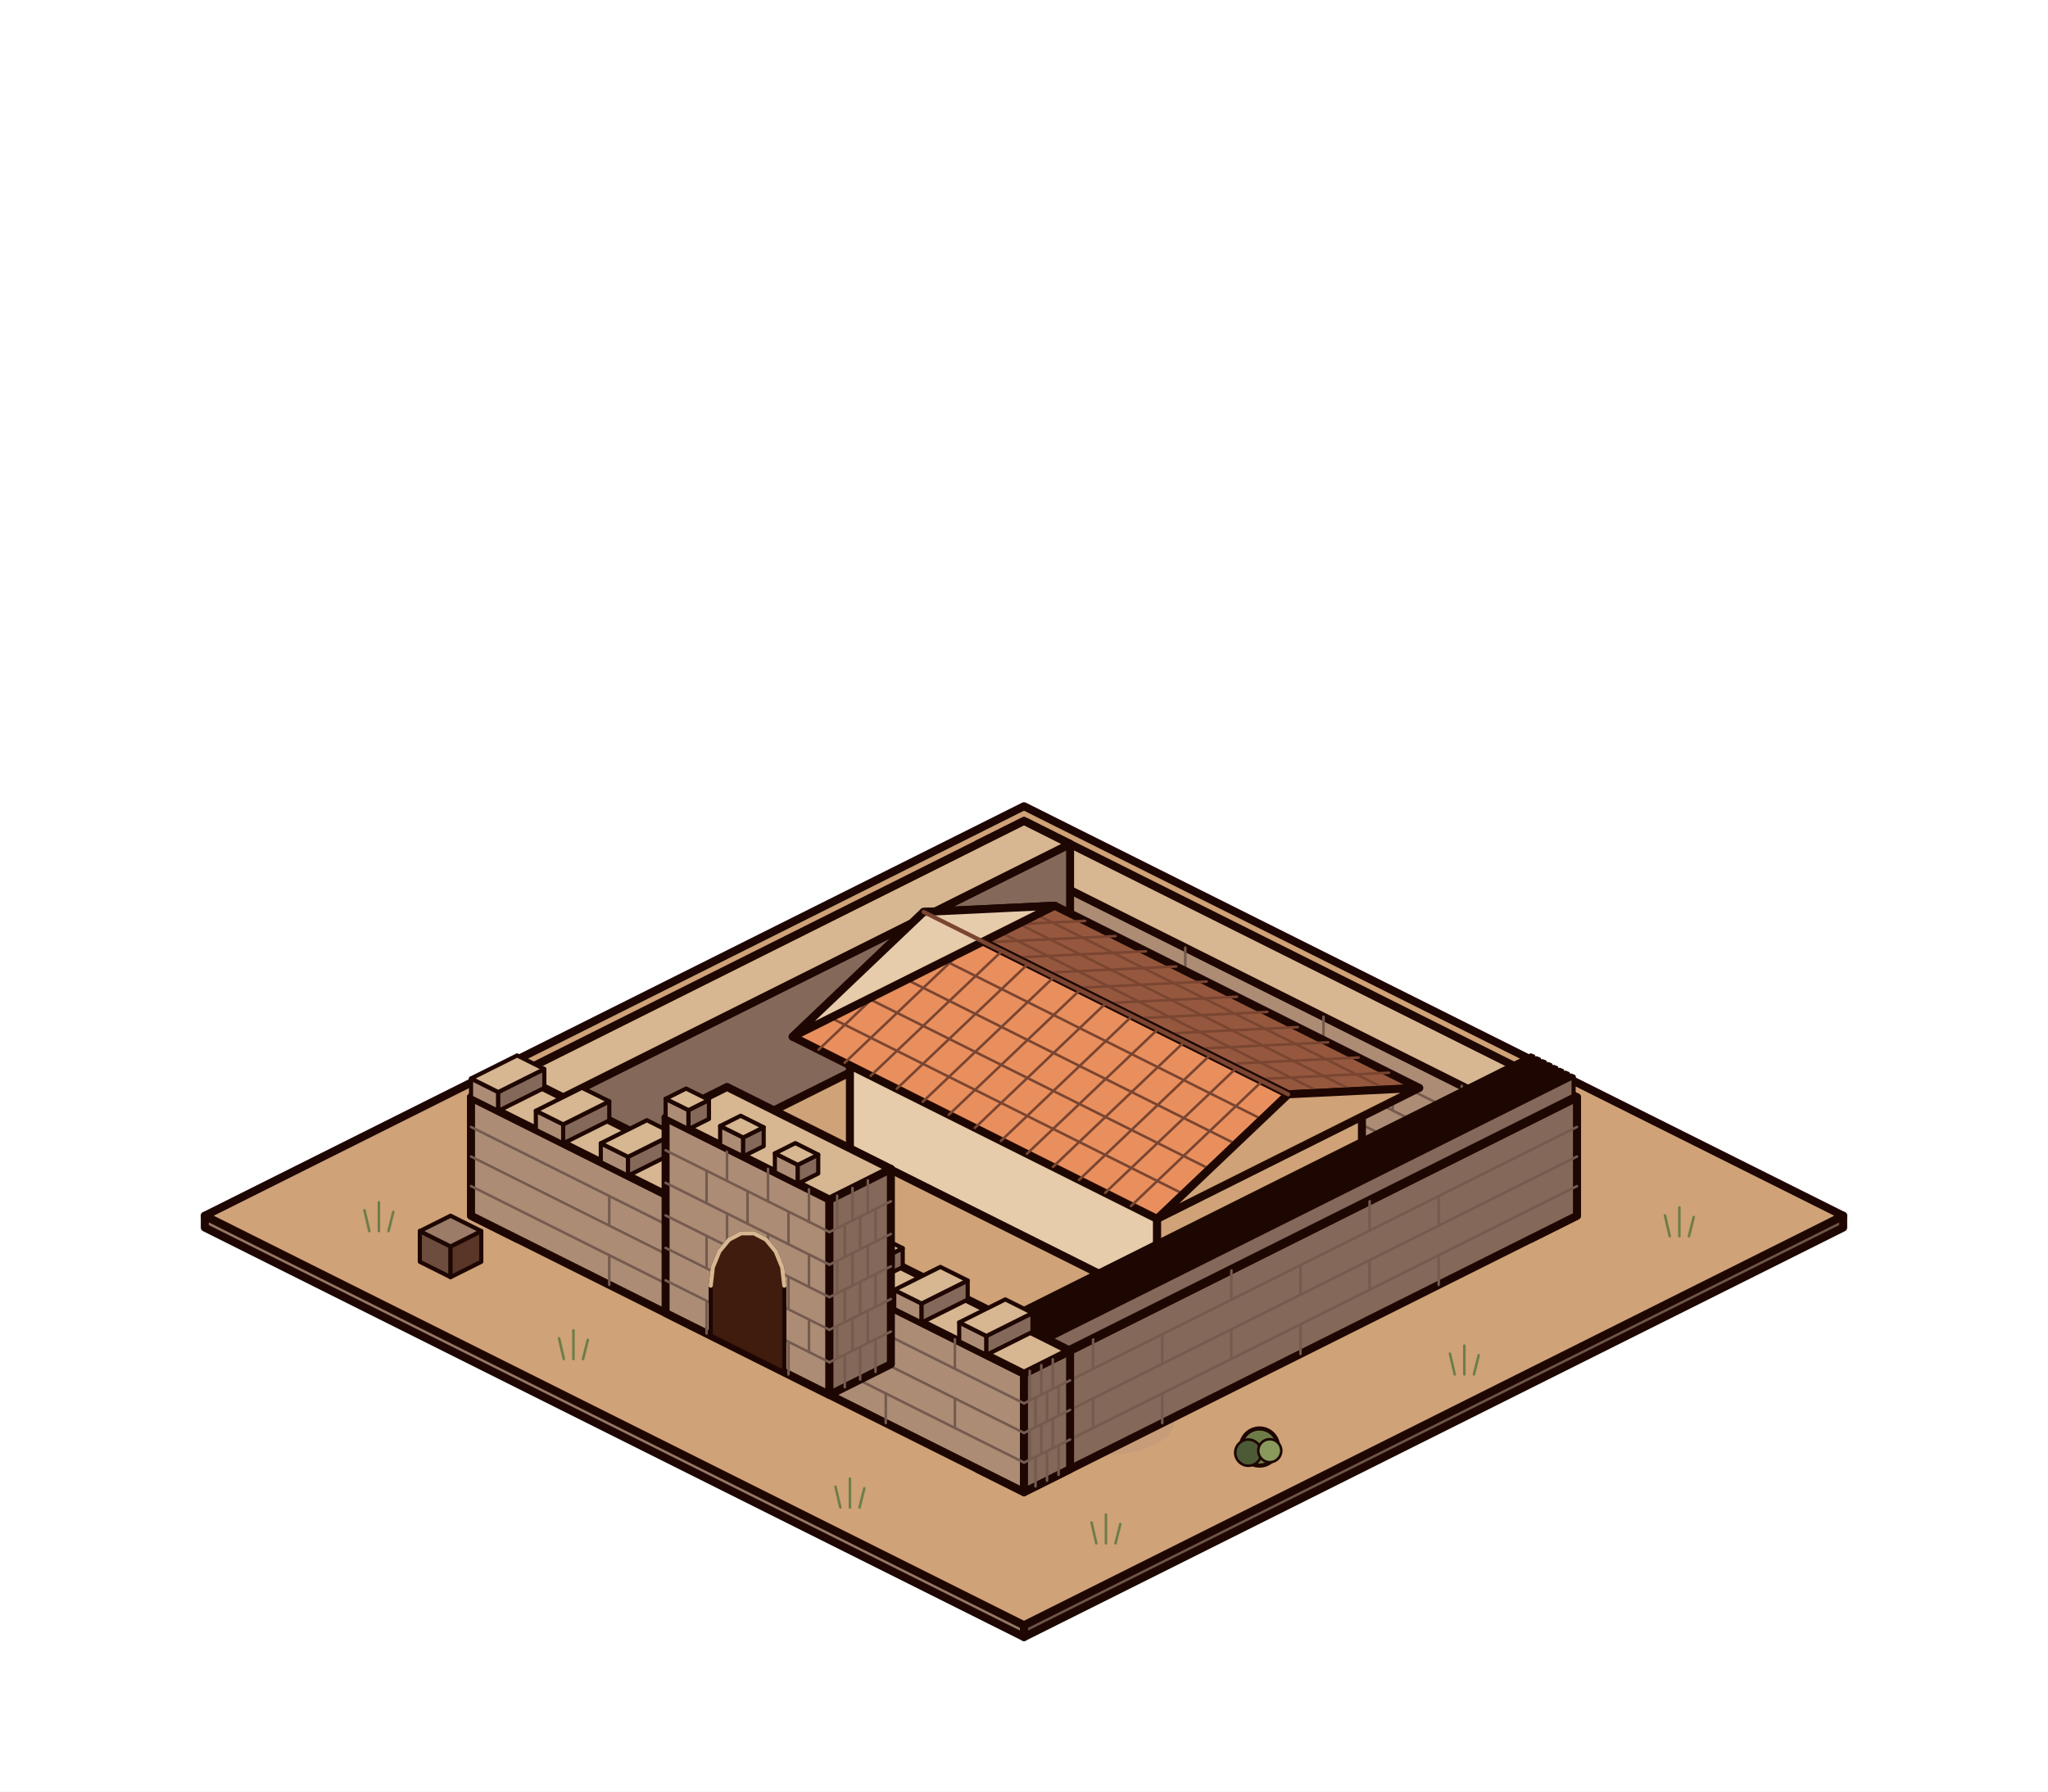
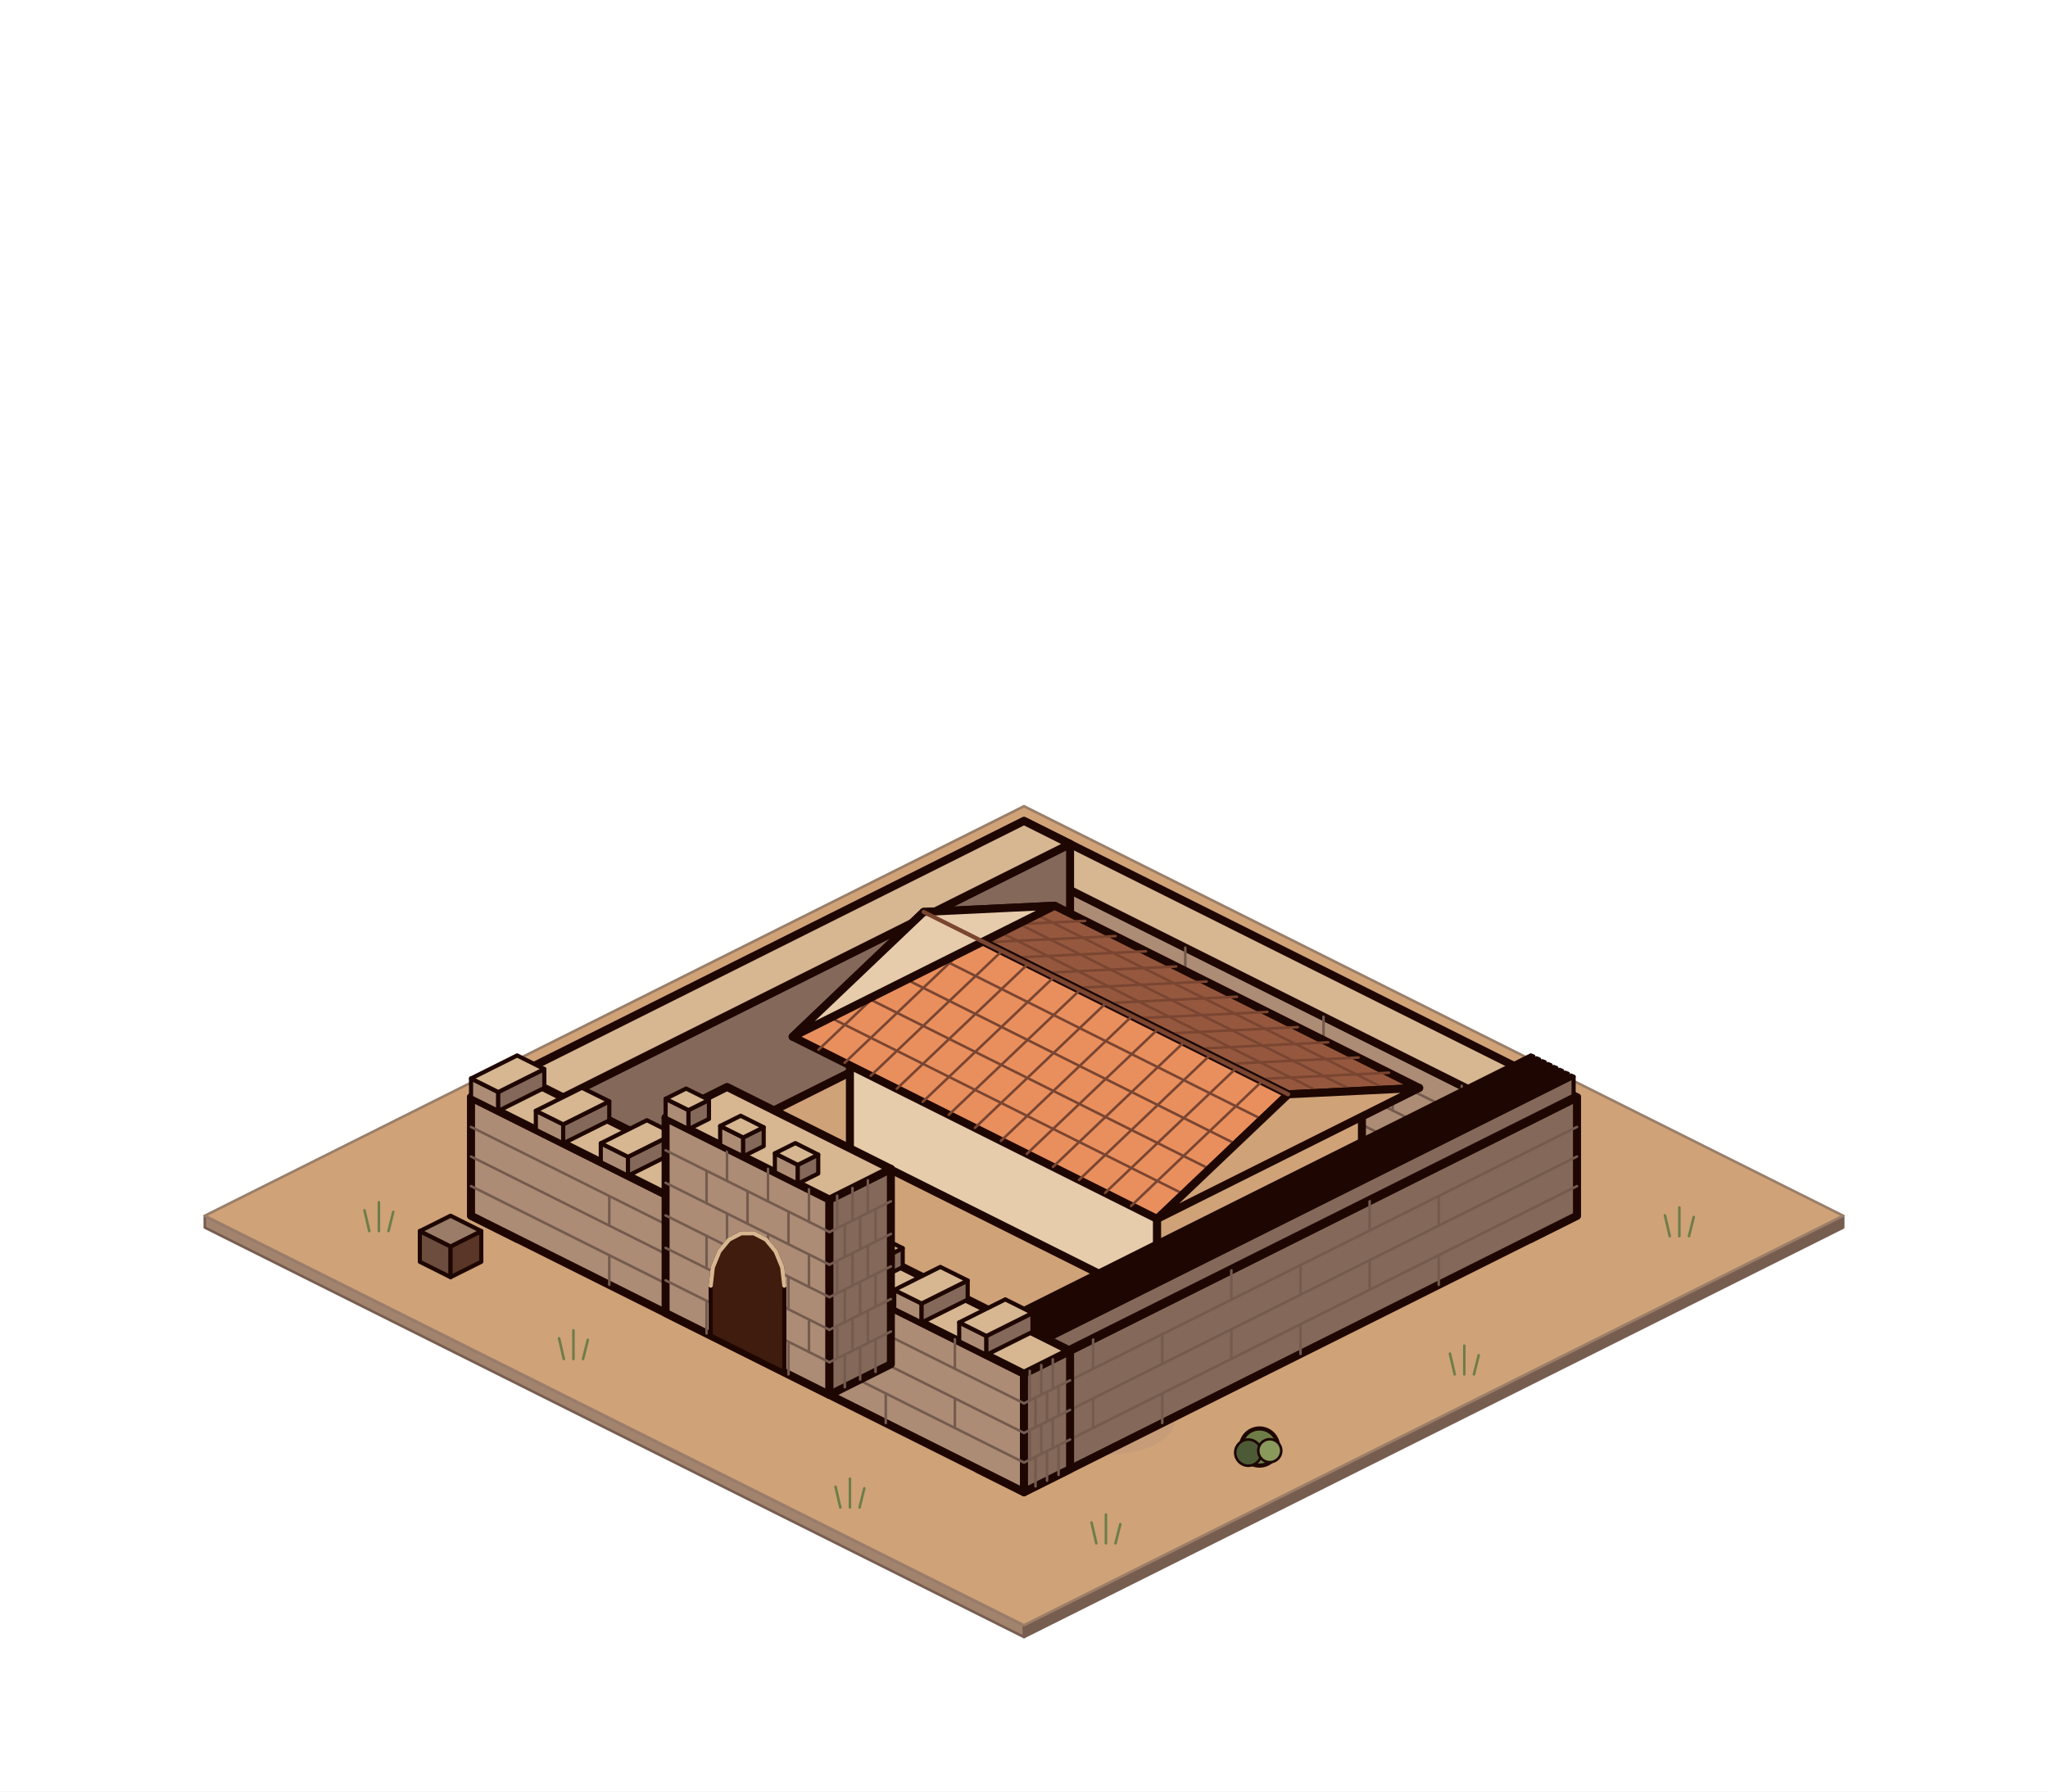
<svg xmlns="http://www.w3.org/2000/svg" viewBox="-640 -760 1280 1120" width="1280" height="1120">
  <rect x="-640" y="-760" width="1280" height="1120" fill="#ffffff" />
-   <polygon points="-512.0,0.0 0.0,256.0 0.0,263.4 -512.0,7.4" fill="#947864" stroke="#1e0702" stroke-width="5.0" stroke-linejoin="round" />
-   <polygon points="0.0,256.0 512.0,0.0 512.0,7.4 0.0,263.4" fill="#6c5548" stroke="#1e0702" stroke-width="5.0" stroke-linejoin="round" />
-   <polygon points="0.0,-256.0 512.0,0.0 0.0,256.0 -512.0,0.0" fill="#cfa278" stroke="#1e0702" stroke-width="5.0" stroke-linejoin="round" />
+   <polygon points="-512.0,0.0 0.0,256.0 0.0,263.4 -512.0,7.4" fill="#a2836d" stroke="#765d50" stroke-width="1.6" stroke-linejoin="round" />
+   <polygon points="0.0,256.0 512.0,0.0 512.0,7.4 0.0,263.4" fill="#765d50" stroke="#765d50" stroke-width="1.6" stroke-linejoin="round" />
+   <polygon points="0.0,-256.0 512.0,0.0 0.0,256.0 -512.0,0.0" fill="#cfa278" stroke="#9b7e69" stroke-width="1.6" stroke-linejoin="round" />
  <ellipse cx="-204.8" cy="-12.8" rx="59.1" ry="29.6" fill="#b7947c" stroke="none" fill-opacity="0.35" />
  <ellipse cx="204.8" cy="0.0" rx="48.4" ry="24.2" fill="#b7947c" stroke="none" fill-opacity="0.35" />
  <ellipse cx="-140.8" cy="70.4" rx="37.6" ry="18.8" fill="#b7947c" stroke="none" fill-opacity="0.35" />
  <ellipse cx="51.2" cy="128.0" rx="43.0" ry="21.5" fill="#b7947c" stroke="none" fill-opacity="0.35" />
  <line x1="-50.8" y1="-201.6" x2="-53.8" y2="-214.6" stroke="#6e7d48" stroke-width="1.6" stroke-linecap="round" />
  <line x1="-44.8" y1="-201.6" x2="-44.8" y2="-219.6" stroke="#6e7d48" stroke-width="1.6" stroke-linecap="round" />
  <line x1="-38.8" y1="-201.6" x2="-35.8" y2="-213.6" stroke="#6e7d48" stroke-width="1.6" stroke-linecap="round" />
  <circle cx="-115.2" cy="-160.3" r="13.3" fill="#6e7d48" stroke="#1e0702" stroke-width="2.6" />
  <circle cx="-123.2" cy="-156.3" r="9.3" fill="#4d5a36" stroke="#1e0702" stroke-width="1.6" />
  <circle cx="-107.9" cy="-157.6" r="8.3" fill="#8a9a5c" stroke="#1e0702" stroke-width="1.6" />
  <line x1="-230.0" y1="-118.4" x2="-233.0" y2="-131.4" stroke="#6e7d48" stroke-width="1.6" stroke-linecap="round" />
  <line x1="-224.0" y1="-118.4" x2="-224.0" y2="-136.4" stroke="#6e7d48" stroke-width="1.6" stroke-linecap="round" />
  <line x1="-218.0" y1="-118.4" x2="-215.0" y2="-130.4" stroke="#6e7d48" stroke-width="1.6" stroke-linecap="round" />
  <line x1="-409.2" y1="9.6" x2="-412.2" y2="-3.4" stroke="#6e7d48" stroke-width="1.6" stroke-linecap="round" />
  <line x1="-403.2" y1="9.6" x2="-403.2" y2="-8.4" stroke="#6e7d48" stroke-width="1.6" stroke-linecap="round" />
  <line x1="-397.2" y1="9.6" x2="-394.2" y2="-2.4" stroke="#6e7d48" stroke-width="1.6" stroke-linecap="round" />
  <line x1="403.6" y1="12.8" x2="400.6" y2="-0.2" stroke="#6e7d48" stroke-width="1.6" stroke-linecap="round" />
  <line x1="409.6" y1="12.8" x2="409.6" y2="-5.2" stroke="#6e7d48" stroke-width="1.6" stroke-linecap="round" />
  <line x1="415.6" y1="12.8" x2="418.6" y2="0.8" stroke="#6e7d48" stroke-width="1.6" stroke-linecap="round" />
  <line x1="-377.6" y1="28.8" x2="-358.4" y2="19.2" stroke="#3f1c0d" stroke-width="1.6" stroke-linecap="round" />
  <line x1="-377.6" y1="9.6" x2="-358.4" y2="38.4" stroke="#3f1c0d" stroke-width="1.6" stroke-linecap="round" />
  <polygon points="-377.6,28.8 -358.4,38.4 -358.4,19.2 -377.6,9.6" fill="#6d4d3d" stroke="#1e0702" stroke-width="2.6" stroke-linejoin="round" />
  <polygon points="-358.4,38.4 -339.2,28.8 -339.2,9.6 -358.4,19.2" fill="#593627" stroke="#1e0702" stroke-width="2.6" stroke-linejoin="round" />
  <polygon points="-358.4,-0.0 -339.2,9.6 -358.4,19.2 -377.6,9.6" fill="#9b7c68" stroke="#1e0702" stroke-width="2.6" stroke-linejoin="round" />
  <line x1="-195.2" y1="-77.7" x2="-195.2" y2="-131.0" stroke="#3f1c0d" stroke-width="2.6" stroke-linecap="round" />
  <polygon points="-195.2,-131.0 -149.2,-123.0 -155.2,-97.0 -195.2,-91.0" fill="#95583e" stroke="#1e0702" stroke-width="2.6" stroke-linejoin="round" />
  <line x1="-287.6" y1="89.6" x2="-290.6" y2="76.6" stroke="#6e7d48" stroke-width="1.6" stroke-linecap="round" />
  <line x1="-281.6" y1="89.6" x2="-281.6" y2="71.6" stroke="#6e7d48" stroke-width="1.6" stroke-linecap="round" />
  <line x1="-275.6" y1="89.6" x2="-272.6" y2="77.6" stroke="#6e7d48" stroke-width="1.6" stroke-linecap="round" />
  <line x1="269.2" y1="99.2" x2="266.2" y2="86.2" stroke="#6e7d48" stroke-width="1.6" stroke-linecap="round" />
  <line x1="275.2" y1="99.2" x2="275.2" y2="81.2" stroke="#6e7d48" stroke-width="1.6" stroke-linecap="round" />
  <line x1="281.2" y1="99.2" x2="284.2" y2="87.2" stroke="#6e7d48" stroke-width="1.6" stroke-linecap="round" />
  <circle cx="147.2" cy="144.6" r="11.6" fill="#6e7d48" stroke="#1e0702" stroke-width="2.6" />
  <circle cx="140.2" cy="148.1" r="8.2" fill="#4d5a36" stroke="#1e0702" stroke-width="1.6" />
  <circle cx="153.6" cy="146.9" r="7.2" fill="#8a9a5c" stroke="#1e0702" stroke-width="1.6" />
  <polygon points="-28.8,-158.4 316.8,14.4 316.8,-59.6 -28.8,-232.4" fill="#ad8c75" stroke="#1e0702" stroke-width="5.0" stroke-linejoin="round" />
  <polygon points="316.8,14.4 345.6,0.0 345.6,-74.0 316.8,-59.6" fill="#846859" stroke="#1e0702" stroke-width="5.0" stroke-linejoin="round" />
  <polygon points="0.0,-246.8 345.6,-74.0 316.8,-59.6 -28.8,-232.4" fill="#d7b791" stroke="#1e0702" stroke-width="5.0" stroke-linejoin="round" />
  <line x1="57.6" y1="-115.2" x2="57.6" y2="-133.7" stroke="#745b4e" stroke-width="1.6" stroke-linecap="round" />
  <line x1="338.4" y1="3.6" x2="338.4" y2="-14.9" stroke="#745b4e" stroke-width="1.6" stroke-linecap="round" />
  <line x1="144.0" y1="-72.0" x2="144.0" y2="-90.5" stroke="#745b4e" stroke-width="1.6" stroke-linecap="round" />
  <line x1="331.2" y1="7.2" x2="331.2" y2="-11.3" stroke="#745b4e" stroke-width="1.6" stroke-linecap="round" />
  <line x1="230.4" y1="-28.8" x2="230.4" y2="-47.3" stroke="#745b4e" stroke-width="1.6" stroke-linecap="round" />
  <line x1="324.0" y1="10.8" x2="324.0" y2="-7.7" stroke="#745b4e" stroke-width="1.6" stroke-linecap="round" />
  <line x1="-28.8" y1="-176.9" x2="316.8" y2="-4.1" stroke="#745b4e" stroke-width="1.6" stroke-linecap="round" />
  <line x1="316.8" y1="-4.1" x2="345.6" y2="-18.5" stroke="#745b4e" stroke-width="1.6" stroke-linecap="round" />
  <line x1="100.8" y1="-112.1" x2="100.8" y2="-130.6" stroke="#745b4e" stroke-width="1.6" stroke-linecap="round" />
  <line x1="334.8" y1="-13.1" x2="334.8" y2="-31.6" stroke="#745b4e" stroke-width="1.6" stroke-linecap="round" />
  <line x1="187.2" y1="-68.9" x2="187.2" y2="-87.4" stroke="#745b4e" stroke-width="1.6" stroke-linecap="round" />
  <line x1="327.6" y1="-9.5" x2="327.6" y2="-28.0" stroke="#745b4e" stroke-width="1.6" stroke-linecap="round" />
  <line x1="273.6" y1="-25.7" x2="273.6" y2="-44.2" stroke="#745b4e" stroke-width="1.6" stroke-linecap="round" />
  <line x1="320.4" y1="-5.9" x2="320.4" y2="-24.4" stroke="#745b4e" stroke-width="1.6" stroke-linecap="round" />
  <line x1="-28.8" y1="-195.4" x2="316.8" y2="-22.6" stroke="#745b4e" stroke-width="1.6" stroke-linecap="round" />
  <line x1="316.8" y1="-22.6" x2="345.6" y2="-37.0" stroke="#745b4e" stroke-width="1.6" stroke-linecap="round" />
  <line x1="57.6" y1="-152.2" x2="57.6" y2="-170.7" stroke="#745b4e" stroke-width="1.6" stroke-linecap="round" />
  <line x1="338.4" y1="-33.4" x2="338.4" y2="-51.9" stroke="#745b4e" stroke-width="1.6" stroke-linecap="round" />
  <line x1="144.0" y1="-109.0" x2="144.0" y2="-127.5" stroke="#745b4e" stroke-width="1.6" stroke-linecap="round" />
  <line x1="331.2" y1="-29.8" x2="331.2" y2="-48.3" stroke="#745b4e" stroke-width="1.6" stroke-linecap="round" />
  <line x1="230.4" y1="-65.8" x2="230.4" y2="-84.3" stroke="#745b4e" stroke-width="1.6" stroke-linecap="round" />
  <line x1="324.0" y1="-26.2" x2="324.0" y2="-44.7" stroke="#745b4e" stroke-width="1.6" stroke-linecap="round" />
  <line x1="-28.8" y1="-213.9" x2="316.8" y2="-41.1" stroke="#745b4e" stroke-width="1.6" stroke-linecap="round" />
  <line x1="316.8" y1="-41.1" x2="345.6" y2="-55.5" stroke="#745b4e" stroke-width="1.6" stroke-linecap="round" />
  <line x1="100.8" y1="-149.1" x2="100.8" y2="-167.6" stroke="#745b4e" stroke-width="1.6" stroke-linecap="round" />
  <line x1="334.8" y1="-50.1" x2="334.8" y2="-68.6" stroke="#745b4e" stroke-width="1.6" stroke-linecap="round" />
  <line x1="187.2" y1="-105.9" x2="187.2" y2="-124.4" stroke="#745b4e" stroke-width="1.6" stroke-linecap="round" />
  <line x1="327.6" y1="-46.5" x2="327.6" y2="-65.0" stroke="#745b4e" stroke-width="1.6" stroke-linecap="round" />
  <line x1="273.6" y1="-62.7" x2="273.6" y2="-81.2" stroke="#745b4e" stroke-width="1.6" stroke-linecap="round" />
  <line x1="320.4" y1="-42.9" x2="320.4" y2="-61.4" stroke="#745b4e" stroke-width="1.6" stroke-linecap="round" />
  <polygon points="-345.6,0.0 -316.8,14.4 -316.8,-59.6 -345.6,-74.0" fill="#ad8c75" stroke="#1e0702" stroke-width="5.0" stroke-linejoin="round" />
  <polygon points="-316.8,14.4 28.8,-158.4 28.8,-232.4 -316.8,-59.6" fill="#846859" stroke="#1e0702" stroke-width="5.0" stroke-linejoin="round" />
  <polygon points="0.0,-246.8 28.8,-232.4 -316.8,-59.6 -345.6,-74.0" fill="#d7b791" stroke="#1e0702" stroke-width="5.0" stroke-linejoin="round" />
  <polygon points="-108.8,-41.6 83.2,54.4 83.2,-15.9 -108.8,-111.9" fill="#e7ccab" stroke="#1e0702" stroke-width="5.0" stroke-linejoin="round" />
  <polygon points="83.2,54.4 211.2,-9.6 211.2,-79.9 83.2,-15.9" fill="#cfa278" stroke="#1e0702" stroke-width="5.0" stroke-linejoin="round" />
  <polygon points="19.2,-175.9 211.2,-79.9 83.2,-15.9 -108.8,-111.9" fill="#fadfba" stroke="#1e0702" stroke-width="5.0" stroke-linejoin="round" />
  <polygon points="19.2,-193.8 247.0,-79.9 165.1,-75.9 -62.7,-189.9" fill="#95583e" stroke="#1e0702" stroke-width="5.0" stroke-linejoin="round" />
  <line x1="-1.3" y1="-192.8" x2="226.6" y2="-78.9" stroke="#7a4531" stroke-width="1.6" stroke-linecap="round" />
  <line x1="-21.8" y1="-191.8" x2="206.1" y2="-77.9" stroke="#7a4531" stroke-width="1.6" stroke-linecap="round" />
  <line x1="-42.2" y1="-190.9" x2="185.6" y2="-76.9" stroke="#7a4531" stroke-width="1.6" stroke-linecap="round" />
  <line x1="38.2" y1="-184.3" x2="-43.7" y2="-180.4" stroke="#7a4531" stroke-width="1.6" stroke-linecap="round" />
  <line x1="57.2" y1="-174.8" x2="-24.7" y2="-170.9" stroke="#7a4531" stroke-width="1.6" stroke-linecap="round" />
  <line x1="76.2" y1="-165.3" x2="-5.8" y2="-161.4" stroke="#7a4531" stroke-width="1.6" stroke-linecap="round" />
  <line x1="95.1" y1="-155.8" x2="13.2" y2="-151.9" stroke="#7a4531" stroke-width="1.6" stroke-linecap="round" />
  <line x1="114.1" y1="-146.4" x2="32.2" y2="-142.4" stroke="#7a4531" stroke-width="1.6" stroke-linecap="round" />
  <line x1="133.1" y1="-136.9" x2="51.2" y2="-132.9" stroke="#7a4531" stroke-width="1.6" stroke-linecap="round" />
  <line x1="152.1" y1="-127.4" x2="70.2" y2="-123.4" stroke="#7a4531" stroke-width="1.6" stroke-linecap="round" />
  <line x1="171.1" y1="-117.9" x2="89.2" y2="-113.9" stroke="#7a4531" stroke-width="1.6" stroke-linecap="round" />
  <line x1="190.1" y1="-108.4" x2="108.2" y2="-104.4" stroke="#7a4531" stroke-width="1.6" stroke-linecap="round" />
  <line x1="209.1" y1="-98.9" x2="127.1" y2="-94.9" stroke="#7a4531" stroke-width="1.6" stroke-linecap="round" />
  <line x1="228.1" y1="-89.4" x2="146.1" y2="-85.4" stroke="#7a4531" stroke-width="1.6" stroke-linecap="round" />
  <polygon points="-144.6,-111.9 83.2,2.0 165.1,-75.9 -62.7,-189.9" fill="#e98f5d" stroke="#1e0702" stroke-width="5.0" stroke-linejoin="round" />
  <line x1="-128.3" y1="-127.5" x2="99.6" y2="-13.6" stroke="#7a4531" stroke-width="1.6" stroke-linecap="round" />
  <line x1="-111.9" y1="-143.1" x2="116.0" y2="-29.2" stroke="#7a4531" stroke-width="1.6" stroke-linecap="round" />
  <line x1="-95.5" y1="-158.7" x2="132.4" y2="-44.8" stroke="#7a4531" stroke-width="1.6" stroke-linecap="round" />
  <line x1="-79.1" y1="-174.3" x2="148.7" y2="-60.3" stroke="#7a4531" stroke-width="1.6" stroke-linecap="round" />
  <line x1="-128.4" y1="-103.8" x2="-46.4" y2="-181.7" stroke="#7a4531" stroke-width="1.6" stroke-linecap="round" />
  <line x1="-112.1" y1="-95.6" x2="-30.2" y2="-173.6" stroke="#7a4531" stroke-width="1.6" stroke-linecap="round" />
  <line x1="-95.8" y1="-87.5" x2="-13.9" y2="-165.4" stroke="#7a4531" stroke-width="1.6" stroke-linecap="round" />
  <line x1="-79.5" y1="-79.4" x2="2.4" y2="-157.3" stroke="#7a4531" stroke-width="1.6" stroke-linecap="round" />
  <line x1="-63.3" y1="-71.2" x2="18.7" y2="-149.2" stroke="#7a4531" stroke-width="1.6" stroke-linecap="round" />
  <line x1="-47.0" y1="-63.1" x2="34.9" y2="-141.0" stroke="#7a4531" stroke-width="1.6" stroke-linecap="round" />
  <line x1="-30.7" y1="-54.9" x2="51.2" y2="-132.9" stroke="#7a4531" stroke-width="1.6" stroke-linecap="round" />
  <line x1="-14.4" y1="-46.8" x2="67.5" y2="-124.8" stroke="#7a4531" stroke-width="1.6" stroke-linecap="round" />
  <line x1="1.8" y1="-38.7" x2="83.7" y2="-116.6" stroke="#7a4531" stroke-width="1.6" stroke-linecap="round" />
  <line x1="18.1" y1="-30.5" x2="100.0" y2="-108.5" stroke="#7a4531" stroke-width="1.6" stroke-linecap="round" />
  <line x1="34.4" y1="-22.4" x2="116.3" y2="-100.4" stroke="#7a4531" stroke-width="1.6" stroke-linecap="round" />
  <line x1="50.7" y1="-14.3" x2="132.6" y2="-92.2" stroke="#7a4531" stroke-width="1.6" stroke-linecap="round" />
  <line x1="66.9" y1="-6.1" x2="148.8" y2="-84.1" stroke="#7a4531" stroke-width="1.6" stroke-linecap="round" />
  <polygon points="19.2,-193.8 -144.6,-111.9 -62.7,-189.9" fill="#e7ccab" stroke="#1e0702" stroke-width="5.0" stroke-linejoin="round" />
  <polygon points="247.0,-79.9 83.2,2.0 165.1,-75.9" fill="#cfa278" stroke="#1e0702" stroke-width="5.0" stroke-linejoin="round" />
  <line x1="-62.7" y1="-189.9" x2="165.1" y2="-75.9" stroke="#7a4531" stroke-width="2.6" stroke-linecap="round" />
  <polygon points="-28.8,158.4 0.0,172.8 0.0,98.8 -28.8,84.4" fill="#ad8c75" stroke="#1e0702" stroke-width="5.0" stroke-linejoin="round" />
  <polygon points="0.0,172.8 345.6,0.0 345.6,-74.0 0.0,98.8" fill="#846859" stroke="#1e0702" stroke-width="5.0" stroke-linejoin="round" />
  <polygon points="316.8,-88.4 345.6,-74.0 0.0,98.8 -28.8,84.4" fill="#d7b791" stroke="#1e0702" stroke-width="5.0" stroke-linejoin="round" />
  <line x1="-21.6" y1="162.0" x2="-21.6" y2="143.5" stroke="#745b4e" stroke-width="1.6" stroke-linecap="round" />
  <line x1="259.2" y1="43.2" x2="259.2" y2="24.7" stroke="#745b4e" stroke-width="1.6" stroke-linecap="round" />
  <line x1="-14.4" y1="165.6" x2="-14.4" y2="147.1" stroke="#745b4e" stroke-width="1.6" stroke-linecap="round" />
  <line x1="172.8" y1="86.4" x2="172.8" y2="67.9" stroke="#745b4e" stroke-width="1.6" stroke-linecap="round" />
  <line x1="-7.2" y1="169.2" x2="-7.2" y2="150.7" stroke="#745b4e" stroke-width="1.6" stroke-linecap="round" />
  <line x1="86.4" y1="129.6" x2="86.4" y2="111.1" stroke="#745b4e" stroke-width="1.6" stroke-linecap="round" />
  <line x1="-28.8" y1="139.9" x2="0.0" y2="154.3" stroke="#745b4e" stroke-width="1.6" stroke-linecap="round" />
  <line x1="0.0" y1="154.3" x2="345.6" y2="-18.5" stroke="#745b4e" stroke-width="1.6" stroke-linecap="round" />
  <line x1="-18.0" y1="145.3" x2="-18.0" y2="126.8" stroke="#745b4e" stroke-width="1.6" stroke-linecap="round" />
  <line x1="216.0" y1="46.3" x2="216.0" y2="27.8" stroke="#745b4e" stroke-width="1.6" stroke-linecap="round" />
  <line x1="-10.8" y1="148.9" x2="-10.8" y2="130.4" stroke="#745b4e" stroke-width="1.6" stroke-linecap="round" />
  <line x1="129.6" y1="89.5" x2="129.6" y2="71.0" stroke="#745b4e" stroke-width="1.6" stroke-linecap="round" />
  <line x1="-3.6" y1="152.5" x2="-3.6" y2="134.0" stroke="#745b4e" stroke-width="1.6" stroke-linecap="round" />
  <line x1="43.2" y1="132.7" x2="43.2" y2="114.2" stroke="#745b4e" stroke-width="1.6" stroke-linecap="round" />
  <line x1="-28.8" y1="121.4" x2="0.0" y2="135.8" stroke="#745b4e" stroke-width="1.6" stroke-linecap="round" />
  <line x1="0.0" y1="135.8" x2="345.6" y2="-37.0" stroke="#745b4e" stroke-width="1.6" stroke-linecap="round" />
  <line x1="-21.6" y1="125.0" x2="-21.6" y2="106.5" stroke="#745b4e" stroke-width="1.6" stroke-linecap="round" />
  <line x1="259.2" y1="6.2" x2="259.2" y2="-12.3" stroke="#745b4e" stroke-width="1.6" stroke-linecap="round" />
  <line x1="-14.4" y1="128.6" x2="-14.4" y2="110.1" stroke="#745b4e" stroke-width="1.6" stroke-linecap="round" />
  <line x1="172.8" y1="49.4" x2="172.8" y2="30.9" stroke="#745b4e" stroke-width="1.6" stroke-linecap="round" />
  <line x1="-7.2" y1="132.2" x2="-7.2" y2="113.7" stroke="#745b4e" stroke-width="1.6" stroke-linecap="round" />
  <line x1="86.4" y1="92.6" x2="86.4" y2="74.1" stroke="#745b4e" stroke-width="1.6" stroke-linecap="round" />
  <line x1="-28.8" y1="102.9" x2="0.0" y2="117.3" stroke="#745b4e" stroke-width="1.6" stroke-linecap="round" />
  <line x1="0.0" y1="117.3" x2="345.6" y2="-55.5" stroke="#745b4e" stroke-width="1.6" stroke-linecap="round" />
  <line x1="-18.0" y1="108.3" x2="-18.0" y2="89.8" stroke="#745b4e" stroke-width="1.6" stroke-linecap="round" />
  <line x1="216.0" y1="9.3" x2="216.0" y2="-9.2" stroke="#745b4e" stroke-width="1.6" stroke-linecap="round" />
  <line x1="-10.8" y1="111.9" x2="-10.8" y2="93.4" stroke="#745b4e" stroke-width="1.6" stroke-linecap="round" />
  <line x1="129.6" y1="52.5" x2="129.6" y2="34.0" stroke="#745b4e" stroke-width="1.6" stroke-linecap="round" />
  <line x1="-3.6" y1="115.5" x2="-3.6" y2="97.0" stroke="#745b4e" stroke-width="1.6" stroke-linecap="round" />
  <line x1="43.2" y1="95.7" x2="43.2" y2="77.2" stroke="#745b4e" stroke-width="1.6" stroke-linecap="round" />
  <polygon points="-28.8,84.4 -27.3,85.2 -27.3,73.3 -28.8,72.6" fill="#ad8c75" stroke="#1e0702" stroke-width="2.6" stroke-linejoin="round" />
  <polygon points="-27.3,85.2 318.3,-87.6 318.3,-99.5 -27.3,73.3" fill="#846859" stroke="#1e0702" stroke-width="2.6" stroke-linejoin="round" />
  <polygon points="316.8,-100.2 318.3,-99.5 -27.3,73.3 -28.8,72.6" fill="#d7b791" stroke="#1e0702" stroke-width="2.6" stroke-linejoin="round" />
  <polygon points="-25.2,86.2 -23.7,87.0 -23.7,75.1 -25.2,74.4" fill="#ad8c75" stroke="#1e0702" stroke-width="2.6" stroke-linejoin="round" />
  <polygon points="-23.7,87.0 321.9,-85.8 321.9,-97.7 -23.7,75.1" fill="#846859" stroke="#1e0702" stroke-width="2.6" stroke-linejoin="round" />
  <polygon points="320.4,-98.4 321.9,-97.7 -23.7,75.1 -25.2,74.4" fill="#d7b791" stroke="#1e0702" stroke-width="2.6" stroke-linejoin="round" />
  <polygon points="-21.6,88.0 -20.1,88.8 -20.1,76.9 -21.6,76.2" fill="#ad8c75" stroke="#1e0702" stroke-width="2.6" stroke-linejoin="round" />
  <polygon points="-20.1,88.8 325.5,-84.0 325.5,-95.9 -20.1,76.9" fill="#846859" stroke="#1e0702" stroke-width="2.6" stroke-linejoin="round" />
  <polygon points="324.0,-96.6 325.5,-95.9 -20.1,76.9 -21.6,76.2" fill="#d7b791" stroke="#1e0702" stroke-width="2.6" stroke-linejoin="round" />
  <polygon points="-18.0,89.8 -16.5,90.6 -16.5,78.7 -18.0,78.0" fill="#ad8c75" stroke="#1e0702" stroke-width="2.6" stroke-linejoin="round" />
  <polygon points="-16.5,90.6 329.1,-82.2 329.1,-94.1 -16.5,78.7" fill="#846859" stroke="#1e0702" stroke-width="2.6" stroke-linejoin="round" />
  <polygon points="327.6,-94.8 329.1,-94.1 -16.5,78.7 -18.0,78.0" fill="#d7b791" stroke="#1e0702" stroke-width="2.6" stroke-linejoin="round" />
  <polygon points="-14.4,91.6 -12.9,92.4 -12.9,80.5 -14.4,79.8" fill="#ad8c75" stroke="#1e0702" stroke-width="2.6" stroke-linejoin="round" />
  <polygon points="-12.9,92.4 332.7,-80.4 332.7,-92.3 -12.9,80.5" fill="#846859" stroke="#1e0702" stroke-width="2.6" stroke-linejoin="round" />
  <polygon points="331.2,-93.0 332.7,-92.3 -12.9,80.5 -14.4,79.8" fill="#d7b791" stroke="#1e0702" stroke-width="2.6" stroke-linejoin="round" />
  <polygon points="-10.8,93.4 -9.3,94.2 -9.3,82.3 -10.8,81.6" fill="#ad8c75" stroke="#1e0702" stroke-width="2.6" stroke-linejoin="round" />
  <polygon points="-9.3,94.2 336.3,-78.6 336.3,-90.5 -9.3,82.3" fill="#846859" stroke="#1e0702" stroke-width="2.6" stroke-linejoin="round" />
  <polygon points="334.8,-91.2 336.3,-90.5 -9.3,82.3 -10.8,81.6" fill="#d7b791" stroke="#1e0702" stroke-width="2.6" stroke-linejoin="round" />
  <polygon points="-7.2,95.2 -5.7,96.0 -5.7,84.1 -7.2,83.4" fill="#ad8c75" stroke="#1e0702" stroke-width="2.6" stroke-linejoin="round" />
  <polygon points="-5.7,96.0 339.9,-76.8 339.9,-88.7 -5.7,84.1" fill="#846859" stroke="#1e0702" stroke-width="2.6" stroke-linejoin="round" />
  <polygon points="338.4,-89.4 339.9,-88.7 -5.7,84.1 -7.2,83.4" fill="#d7b791" stroke="#1e0702" stroke-width="2.6" stroke-linejoin="round" />
  <polygon points="-3.6,97.0 -2.1,97.8 -2.1,85.9 -3.6,85.2" fill="#ad8c75" stroke="#1e0702" stroke-width="2.6" stroke-linejoin="round" />
  <polygon points="-2.1,97.8 343.5,-75.0 343.5,-86.9 -2.1,85.9" fill="#846859" stroke="#1e0702" stroke-width="2.6" stroke-linejoin="round" />
  <polygon points="342.0,-87.6 343.5,-86.9 -2.1,85.9 -3.6,85.2" fill="#d7b791" stroke="#1e0702" stroke-width="2.6" stroke-linejoin="round" />
  <polygon points="-345.6,0.0 0.0,172.8 0.0,98.8 -345.6,-74.0" fill="#ad8c75" stroke="#1e0702" stroke-width="5.0" stroke-linejoin="round" />
  <polygon points="0.0,172.8 28.8,158.4 28.8,84.4 0.0,98.8" fill="#846859" stroke="#1e0702" stroke-width="5.0" stroke-linejoin="round" />
  <polygon points="-316.8,-88.4 28.8,84.4 0.0,98.8 -345.6,-74.0" fill="#d7b791" stroke="#1e0702" stroke-width="5.0" stroke-linejoin="round" />
  <line x1="-259.2" y1="43.2" x2="-259.2" y2="24.7" stroke="#745b4e" stroke-width="1.6" stroke-linecap="round" />
  <line x1="21.6" y1="162.0" x2="21.6" y2="143.5" stroke="#745b4e" stroke-width="1.6" stroke-linecap="round" />
  <line x1="-172.8" y1="86.4" x2="-172.8" y2="67.9" stroke="#745b4e" stroke-width="1.6" stroke-linecap="round" />
  <line x1="14.4" y1="165.6" x2="14.4" y2="147.1" stroke="#745b4e" stroke-width="1.6" stroke-linecap="round" />
  <line x1="-86.4" y1="129.6" x2="-86.4" y2="111.1" stroke="#745b4e" stroke-width="1.6" stroke-linecap="round" />
  <line x1="7.2" y1="169.2" x2="7.2" y2="150.7" stroke="#745b4e" stroke-width="1.6" stroke-linecap="round" />
  <line x1="-345.6" y1="-18.5" x2="0.0" y2="154.3" stroke="#745b4e" stroke-width="1.6" stroke-linecap="round" />
  <line x1="0.0" y1="154.3" x2="28.8" y2="139.9" stroke="#745b4e" stroke-width="1.6" stroke-linecap="round" />
  <line x1="-216.0" y1="46.3" x2="-216.0" y2="27.8" stroke="#745b4e" stroke-width="1.6" stroke-linecap="round" />
  <line x1="18.0" y1="145.3" x2="18.0" y2="126.8" stroke="#745b4e" stroke-width="1.6" stroke-linecap="round" />
  <line x1="-129.6" y1="89.5" x2="-129.6" y2="71.0" stroke="#745b4e" stroke-width="1.6" stroke-linecap="round" />
  <line x1="10.8" y1="148.9" x2="10.8" y2="130.4" stroke="#745b4e" stroke-width="1.6" stroke-linecap="round" />
  <line x1="-43.2" y1="132.7" x2="-43.2" y2="114.2" stroke="#745b4e" stroke-width="1.6" stroke-linecap="round" />
  <line x1="3.6" y1="152.5" x2="3.6" y2="134.0" stroke="#745b4e" stroke-width="1.6" stroke-linecap="round" />
  <line x1="-345.6" y1="-37.0" x2="0.0" y2="135.8" stroke="#745b4e" stroke-width="1.6" stroke-linecap="round" />
  <line x1="0.0" y1="135.8" x2="28.8" y2="121.4" stroke="#745b4e" stroke-width="1.6" stroke-linecap="round" />
  <line x1="-259.2" y1="6.2" x2="-259.2" y2="-12.3" stroke="#745b4e" stroke-width="1.6" stroke-linecap="round" />
  <line x1="21.6" y1="125.0" x2="21.6" y2="106.5" stroke="#745b4e" stroke-width="1.6" stroke-linecap="round" />
  <line x1="-172.8" y1="49.4" x2="-172.8" y2="30.9" stroke="#745b4e" stroke-width="1.6" stroke-linecap="round" />
  <line x1="14.4" y1="128.6" x2="14.4" y2="110.1" stroke="#745b4e" stroke-width="1.6" stroke-linecap="round" />
  <line x1="-86.4" y1="92.6" x2="-86.4" y2="74.1" stroke="#745b4e" stroke-width="1.6" stroke-linecap="round" />
  <line x1="7.2" y1="132.2" x2="7.2" y2="113.7" stroke="#745b4e" stroke-width="1.6" stroke-linecap="round" />
  <line x1="-345.6" y1="-55.5" x2="0.0" y2="117.3" stroke="#745b4e" stroke-width="1.6" stroke-linecap="round" />
  <line x1="0.0" y1="117.3" x2="28.8" y2="102.9" stroke="#745b4e" stroke-width="1.6" stroke-linecap="round" />
  <line x1="-216.0" y1="9.3" x2="-216.0" y2="-9.2" stroke="#745b4e" stroke-width="1.6" stroke-linecap="round" />
  <line x1="18.0" y1="108.3" x2="18.0" y2="89.8" stroke="#745b4e" stroke-width="1.6" stroke-linecap="round" />
  <line x1="-129.6" y1="52.5" x2="-129.6" y2="34.0" stroke="#745b4e" stroke-width="1.6" stroke-linecap="round" />
  <line x1="10.8" y1="111.9" x2="10.8" y2="93.4" stroke="#745b4e" stroke-width="1.6" stroke-linecap="round" />
  <line x1="-43.2" y1="95.7" x2="-43.2" y2="77.2" stroke="#745b4e" stroke-width="1.6" stroke-linecap="round" />
  <line x1="3.6" y1="115.5" x2="3.6" y2="97.0" stroke="#745b4e" stroke-width="1.6" stroke-linecap="round" />
  <polygon points="-345.6,-74.0 -328.6,-65.5 -328.6,-77.3 -345.6,-85.8" fill="#ad8c75" stroke="#1e0702" stroke-width="2.6" stroke-linejoin="round" />
  <polygon points="-328.6,-65.5 -299.8,-79.9 -299.8,-91.7 -328.6,-77.3" fill="#846859" stroke="#1e0702" stroke-width="2.6" stroke-linejoin="round" />
  <polygon points="-316.8,-100.2 -299.8,-91.7 -328.6,-77.3 -345.6,-85.8" fill="#d7b791" stroke="#1e0702" stroke-width="2.6" stroke-linejoin="round" />
  <polygon points="-305.1,-53.7 -288.0,-45.2 -288.0,-57.1 -305.1,-65.6" fill="#ad8c75" stroke="#1e0702" stroke-width="2.6" stroke-linejoin="round" />
  <polygon points="-288.0,-45.2 -259.2,-59.6 -259.2,-71.5 -288.0,-57.1" fill="#846859" stroke="#1e0702" stroke-width="2.6" stroke-linejoin="round" />
  <polygon points="-276.3,-80.0 -259.2,-71.5 -288.0,-57.1 -305.1,-65.6" fill="#d7b791" stroke="#1e0702" stroke-width="2.6" stroke-linejoin="round" />
  <polygon points="-264.5,-33.5 -247.5,-25.0 -247.5,-36.8 -264.5,-45.3" fill="#ad8c75" stroke="#1e0702" stroke-width="2.6" stroke-linejoin="round" />
  <polygon points="-247.5,-25.0 -218.7,-39.4 -218.7,-51.2 -247.5,-36.8" fill="#846859" stroke="#1e0702" stroke-width="2.6" stroke-linejoin="round" />
  <polygon points="-235.7,-59.7 -218.7,-51.2 -247.5,-36.8 -264.5,-45.3" fill="#d7b791" stroke="#1e0702" stroke-width="2.6" stroke-linejoin="round" />
  <polygon points="-121.6,38.0 -104.6,46.5 -104.6,34.7 -121.6,26.2" fill="#ad8c75" stroke="#1e0702" stroke-width="2.6" stroke-linejoin="round" />
  <polygon points="-104.6,46.5 -75.8,32.1 -75.8,20.3 -104.6,34.7" fill="#846859" stroke="#1e0702" stroke-width="2.6" stroke-linejoin="round" />
  <polygon points="-92.8,11.8 -75.8,20.3 -104.6,34.7 -121.6,26.2" fill="#d7b791" stroke="#1e0702" stroke-width="2.6" stroke-linejoin="round" />
  <polygon points="-81.1,58.3 -64.0,66.8 -64.0,54.9 -81.1,46.4" fill="#ad8c75" stroke="#1e0702" stroke-width="2.6" stroke-linejoin="round" />
  <polygon points="-64.0,66.8 -35.2,52.4 -35.2,40.5 -64.0,54.9" fill="#846859" stroke="#1e0702" stroke-width="2.6" stroke-linejoin="round" />
  <polygon points="-52.3,32.0 -35.2,40.5 -64.0,54.9 -81.1,46.4" fill="#d7b791" stroke="#1e0702" stroke-width="2.6" stroke-linejoin="round" />
  <polygon points="-40.5,78.5 -23.5,87.0 -23.5,75.2 -40.5,66.7" fill="#ad8c75" stroke="#1e0702" stroke-width="2.6" stroke-linejoin="round" />
  <polygon points="-23.5,87.0 5.3,72.6 5.3,60.8 -23.5,75.2" fill="#846859" stroke="#1e0702" stroke-width="2.6" stroke-linejoin="round" />
  <polygon points="-11.7,52.3 5.3,60.8 -23.5,75.2 -40.5,66.7" fill="#d7b791" stroke="#1e0702" stroke-width="2.6" stroke-linejoin="round" />
  <polygon points="-224.0,60.8 -121.6,112.0 -121.6,-10.1 -224.0,-61.3" fill="#ad8c75" stroke="#1e0702" stroke-width="5.0" stroke-linejoin="round" />
  <polygon points="-121.6,112.0 -83.2,92.8 -83.2,-29.3 -121.6,-10.1" fill="#846859" stroke="#1e0702" stroke-width="5.0" stroke-linejoin="round" />
  <polygon points="-185.6,-80.5 -83.2,-29.3 -121.6,-10.1 -224.0,-61.3" fill="#d7b791" stroke="#1e0702" stroke-width="5.0" stroke-linejoin="round" />
  <line x1="-198.4" y1="73.6" x2="-198.4" y2="53.2" stroke="#745b4e" stroke-width="1.6" stroke-linecap="round" />
  <line x1="-92.8" y1="97.6" x2="-92.8" y2="77.2" stroke="#745b4e" stroke-width="1.6" stroke-linecap="round" />
  <line x1="-172.8" y1="86.4" x2="-172.8" y2="66.0" stroke="#745b4e" stroke-width="1.6" stroke-linecap="round" />
  <line x1="-102.4" y1="102.4" x2="-102.4" y2="82.0" stroke="#745b4e" stroke-width="1.6" stroke-linecap="round" />
  <line x1="-147.2" y1="99.2" x2="-147.2" y2="78.9" stroke="#745b4e" stroke-width="1.6" stroke-linecap="round" />
  <line x1="-112.0" y1="107.2" x2="-112.0" y2="86.8" stroke="#745b4e" stroke-width="1.6" stroke-linecap="round" />
  <line x1="-224.0" y1="40.4" x2="-121.6" y2="91.6" stroke="#745b4e" stroke-width="1.6" stroke-linecap="round" />
  <line x1="-121.6" y1="91.6" x2="-83.2" y2="72.4" stroke="#745b4e" stroke-width="1.6" stroke-linecap="round" />
  <line x1="-185.6" y1="59.6" x2="-185.6" y2="39.3" stroke="#745b4e" stroke-width="1.6" stroke-linecap="round" />
  <line x1="-97.6" y1="79.6" x2="-97.6" y2="59.3" stroke="#745b4e" stroke-width="1.6" stroke-linecap="round" />
  <line x1="-160.0" y1="72.4" x2="-160.0" y2="52.1" stroke="#745b4e" stroke-width="1.6" stroke-linecap="round" />
  <line x1="-107.2" y1="84.4" x2="-107.2" y2="64.1" stroke="#745b4e" stroke-width="1.6" stroke-linecap="round" />
  <line x1="-134.4" y1="85.2" x2="-134.4" y2="64.9" stroke="#745b4e" stroke-width="1.6" stroke-linecap="round" />
  <line x1="-116.8" y1="89.2" x2="-116.8" y2="68.9" stroke="#745b4e" stroke-width="1.6" stroke-linecap="round" />
  <line x1="-224.0" y1="20.1" x2="-121.6" y2="71.3" stroke="#745b4e" stroke-width="1.6" stroke-linecap="round" />
  <line x1="-121.6" y1="71.3" x2="-83.2" y2="52.1" stroke="#745b4e" stroke-width="1.6" stroke-linecap="round" />
  <line x1="-198.4" y1="32.9" x2="-198.4" y2="12.6" stroke="#745b4e" stroke-width="1.6" stroke-linecap="round" />
  <line x1="-92.8" y1="56.9" x2="-92.8" y2="36.6" stroke="#745b4e" stroke-width="1.6" stroke-linecap="round" />
  <line x1="-172.8" y1="45.7" x2="-172.8" y2="25.3" stroke="#745b4e" stroke-width="1.6" stroke-linecap="round" />
  <line x1="-102.4" y1="61.7" x2="-102.4" y2="41.3" stroke="#745b4e" stroke-width="1.6" stroke-linecap="round" />
  <line x1="-147.2" y1="58.5" x2="-147.2" y2="38.2" stroke="#745b4e" stroke-width="1.6" stroke-linecap="round" />
  <line x1="-112.0" y1="66.5" x2="-112.0" y2="46.1" stroke="#745b4e" stroke-width="1.6" stroke-linecap="round" />
  <line x1="-224.0" y1="-0.2" x2="-121.6" y2="50.9" stroke="#745b4e" stroke-width="1.6" stroke-linecap="round" />
  <line x1="-121.6" y1="50.9" x2="-83.2" y2="31.7" stroke="#745b4e" stroke-width="1.6" stroke-linecap="round" />
  <line x1="-185.6" y1="18.9" x2="-185.6" y2="-1.4" stroke="#745b4e" stroke-width="1.6" stroke-linecap="round" />
  <line x1="-97.6" y1="38.9" x2="-97.6" y2="18.6" stroke="#745b4e" stroke-width="1.6" stroke-linecap="round" />
  <line x1="-160.0" y1="31.8" x2="-160.0" y2="11.4" stroke="#745b4e" stroke-width="1.6" stroke-linecap="round" />
  <line x1="-107.2" y1="43.7" x2="-107.2" y2="23.4" stroke="#745b4e" stroke-width="1.6" stroke-linecap="round" />
  <line x1="-134.4" y1="44.6" x2="-134.4" y2="24.2" stroke="#745b4e" stroke-width="1.6" stroke-linecap="round" />
  <line x1="-116.8" y1="48.6" x2="-116.8" y2="28.2" stroke="#745b4e" stroke-width="1.6" stroke-linecap="round" />
  <line x1="-224.0" y1="-20.6" x2="-121.6" y2="30.6" stroke="#745b4e" stroke-width="1.6" stroke-linecap="round" />
  <line x1="-121.6" y1="30.6" x2="-83.2" y2="11.4" stroke="#745b4e" stroke-width="1.6" stroke-linecap="round" />
  <line x1="-198.4" y1="-7.8" x2="-198.4" y2="-28.1" stroke="#745b4e" stroke-width="1.6" stroke-linecap="round" />
  <line x1="-92.8" y1="16.2" x2="-92.8" y2="-4.1" stroke="#745b4e" stroke-width="1.6" stroke-linecap="round" />
  <line x1="-172.8" y1="5.0" x2="-172.8" y2="-15.4" stroke="#745b4e" stroke-width="1.6" stroke-linecap="round" />
  <line x1="-102.4" y1="21.0" x2="-102.4" y2="0.6" stroke="#745b4e" stroke-width="1.6" stroke-linecap="round" />
  <line x1="-147.2" y1="17.8" x2="-147.2" y2="-2.5" stroke="#745b4e" stroke-width="1.6" stroke-linecap="round" />
  <line x1="-112.0" y1="25.8" x2="-112.0" y2="5.4" stroke="#745b4e" stroke-width="1.6" stroke-linecap="round" />
  <line x1="-224.0" y1="-40.9" x2="-121.6" y2="10.2" stroke="#745b4e" stroke-width="1.6" stroke-linecap="round" />
  <line x1="-121.6" y1="10.2" x2="-83.2" y2="-9.0" stroke="#745b4e" stroke-width="1.6" stroke-linecap="round" />
  <line x1="-185.6" y1="-21.8" x2="-185.6" y2="-42.1" stroke="#745b4e" stroke-width="1.6" stroke-linecap="round" />
  <line x1="-97.6" y1="-1.8" x2="-97.6" y2="-22.1" stroke="#745b4e" stroke-width="1.6" stroke-linecap="round" />
  <line x1="-160.0" y1="-8.9" x2="-160.0" y2="-29.3" stroke="#745b4e" stroke-width="1.6" stroke-linecap="round" />
  <line x1="-107.2" y1="3.0" x2="-107.2" y2="-17.3" stroke="#745b4e" stroke-width="1.6" stroke-linecap="round" />
  <line x1="-134.4" y1="3.9" x2="-134.4" y2="-16.5" stroke="#745b4e" stroke-width="1.6" stroke-linecap="round" />
  <line x1="-116.8" y1="7.9" x2="-116.8" y2="-12.5" stroke="#745b4e" stroke-width="1.6" stroke-linecap="round" />
  <polygon points="-195.8,74.9 -195.8,43.7 -195.8,43.7 -194.5,32.3 -190.4,22.3 -184.3,14.9 -176.8,11.0 -168.8,11.0 -161.3,14.9 -155.2,22.3 -151.1,32.3 -149.8,43.7 -149.8,43.7 -149.8,97.9" fill="#3f1c0d" stroke="#1e0702" stroke-width="2.6" stroke-linejoin="round" />
  <polyline points="-195.8,43.7 -195.8,43.7 -194.5,32.3 -190.4,22.3 -184.3,14.9 -176.8,11.0 -168.8,11.0 -161.3,14.9 -155.2,22.3 -151.1,32.3 -149.8,43.7 -149.8,43.7" fill="none" stroke="#d7b791" stroke-width="2.6" stroke-linejoin="round" stroke-linecap="round" />
  <polygon points="-224.0,-61.3 -209.7,-54.1 -209.7,-66.0 -224.0,-73.1" fill="#ad8c75" stroke="#1e0702" stroke-width="2.6" stroke-linejoin="round" />
  <polygon points="-209.7,-54.1 -196.9,-60.5 -196.9,-72.4 -209.7,-66.0" fill="#846859" stroke="#1e0702" stroke-width="2.6" stroke-linejoin="round" />
  <polygon points="-211.2,-79.5 -196.9,-72.4 -209.7,-66.0 -224.0,-73.1" fill="#d7b791" stroke="#1e0702" stroke-width="2.6" stroke-linejoin="round" />
  <polygon points="-189.9,-44.2 -175.5,-37.1 -175.5,-48.9 -189.9,-56.1" fill="#ad8c75" stroke="#1e0702" stroke-width="2.6" stroke-linejoin="round" />
  <polygon points="-175.5,-37.1 -162.7,-43.5 -162.7,-55.3 -175.5,-48.9" fill="#846859" stroke="#1e0702" stroke-width="2.6" stroke-linejoin="round" />
  <polygon points="-177.1,-62.5 -162.7,-55.3 -175.5,-48.9 -189.9,-56.1" fill="#d7b791" stroke="#1e0702" stroke-width="2.6" stroke-linejoin="round" />
  <polygon points="-155.7,-27.2 -141.4,-20.0 -141.4,-31.8 -155.7,-39.0" fill="#ad8c75" stroke="#1e0702" stroke-width="2.6" stroke-linejoin="round" />
  <polygon points="-141.4,-20.0 -128.6,-26.4 -128.6,-38.2 -141.4,-31.8" fill="#846859" stroke="#1e0702" stroke-width="2.6" stroke-linejoin="round" />
  <polygon points="-142.9,-45.4 -128.6,-38.2 -141.4,-31.8 -155.7,-39.0" fill="#d7b791" stroke="#1e0702" stroke-width="2.6" stroke-linejoin="round" />
  <line x1="-114.8" y1="182.4" x2="-117.8" y2="169.4" stroke="#6e7d48" stroke-width="1.6" stroke-linecap="round" />
  <line x1="-108.8" y1="182.4" x2="-108.8" y2="164.4" stroke="#6e7d48" stroke-width="1.6" stroke-linecap="round" />
  <line x1="-102.8" y1="182.4" x2="-99.8" y2="170.4" stroke="#6e7d48" stroke-width="1.6" stroke-linecap="round" />
  <line x1="45.2" y1="204.8" x2="42.2" y2="191.8" stroke="#6e7d48" stroke-width="1.6" stroke-linecap="round" />
  <line x1="51.2" y1="204.8" x2="51.2" y2="186.8" stroke="#6e7d48" stroke-width="1.6" stroke-linecap="round" />
  <line x1="57.2" y1="204.8" x2="60.2" y2="192.8" stroke="#6e7d48" stroke-width="1.6" stroke-linecap="round" />
</svg>
